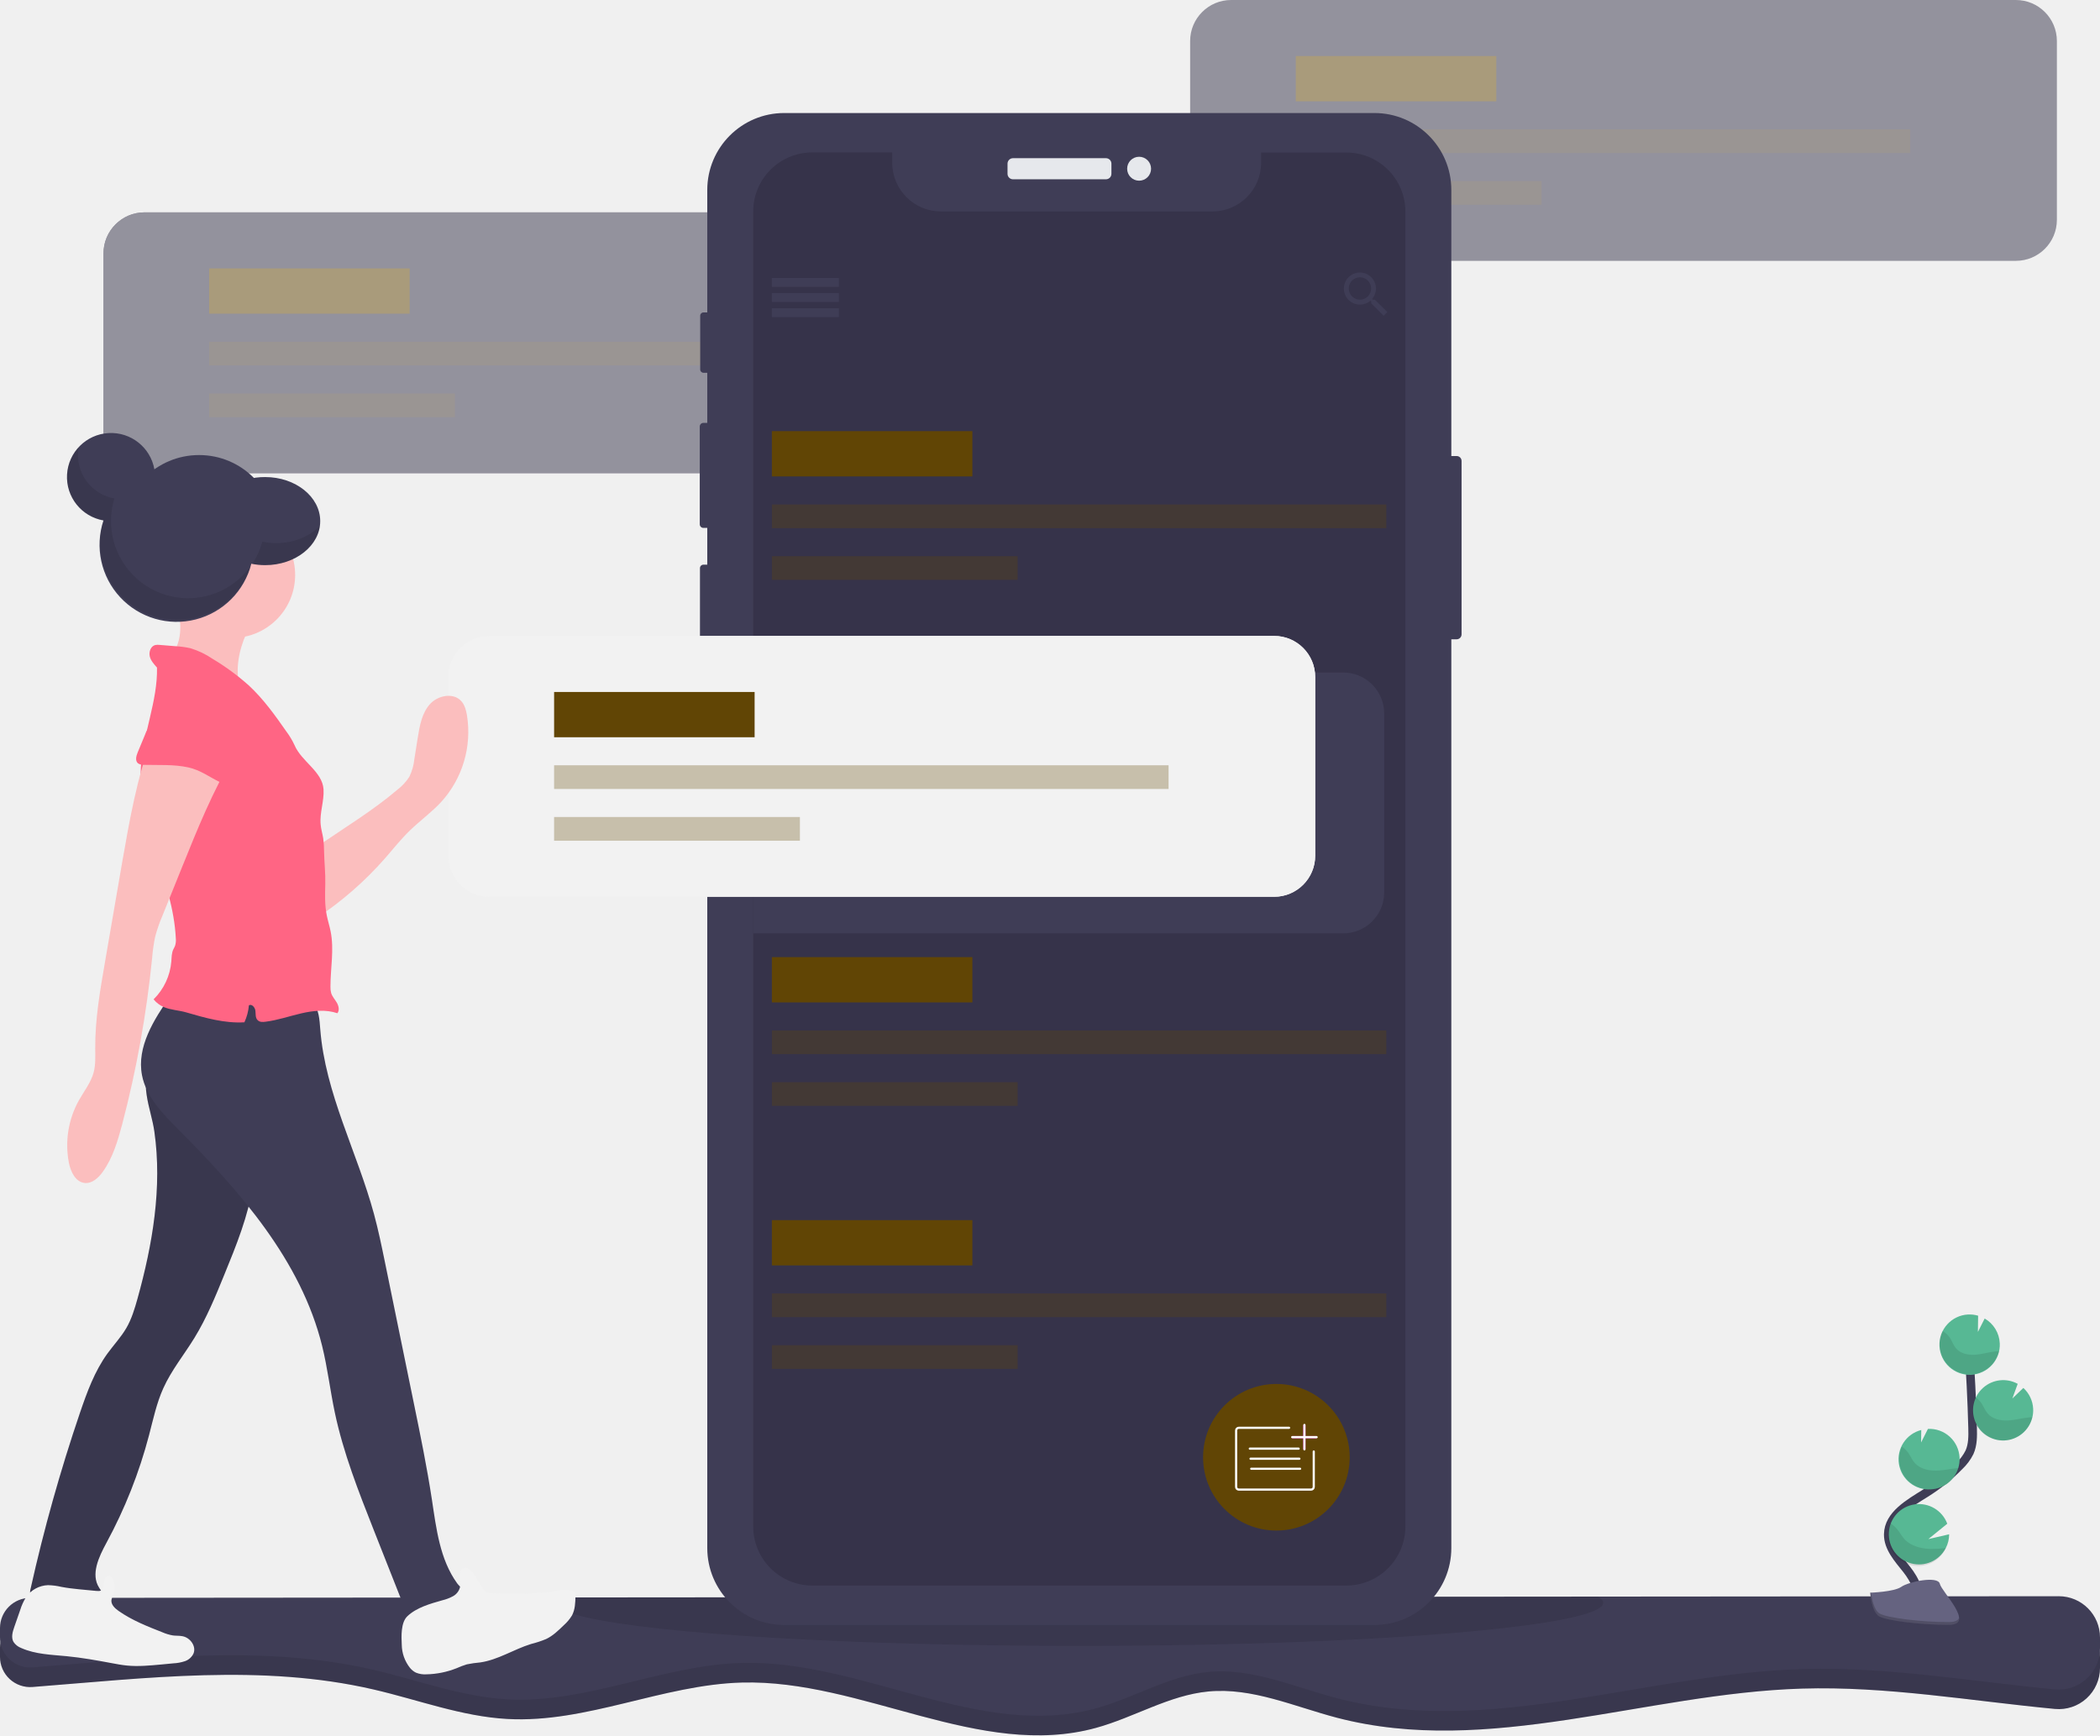
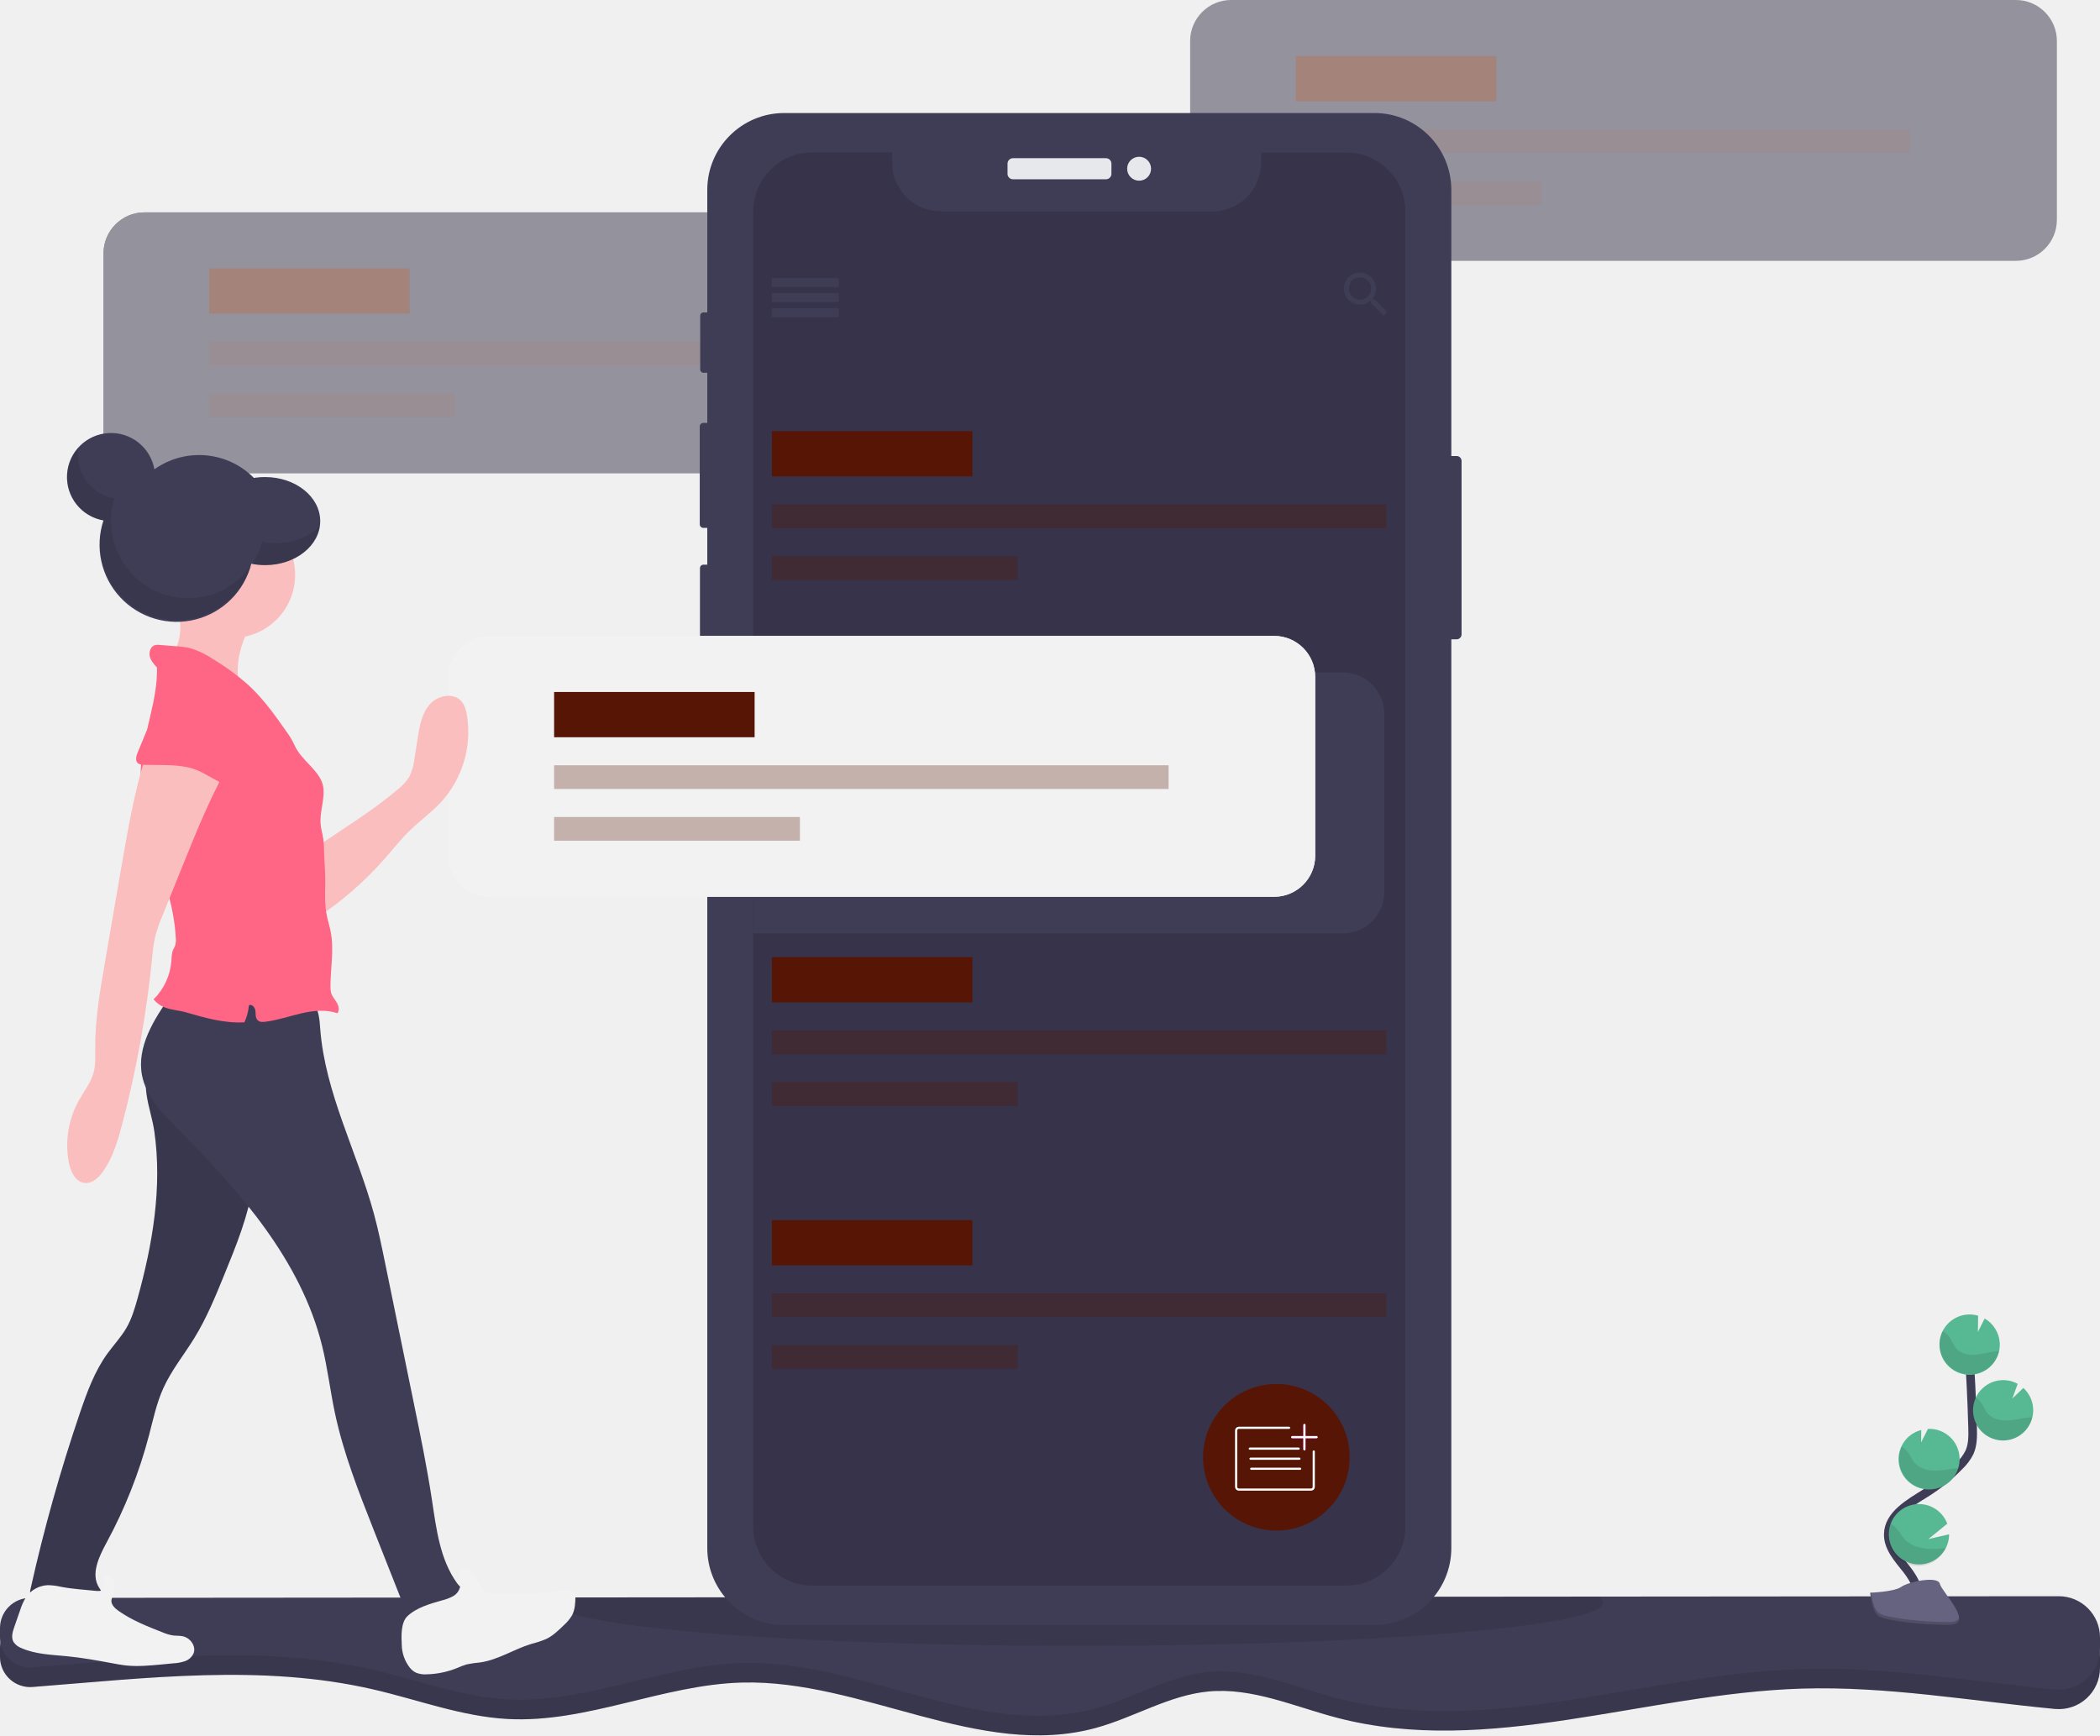
<svg xmlns="http://www.w3.org/2000/svg" data-name="Layer 1" width="974" height="805.02" viewBox="0 0 974 805.02">
  <path d="M974 768.75v5a19.11 19.11 0 01-20.91 19c-39.15-3.72-78.12-10.64-117.4-9.43-72.42 2.21-145.44 31.83-215.54 13.53-19.77-5.16-39.32-14.13-59.66-12.2-18.25 1.73-34.49 12.05-52.17 16.89C454.55 816.3 399.8 779 344.06 780.51c-36.74 1-71.92 18.89-108.62 16.9-21.27-1.14-41.53-8.92-62.28-13.71-51.66-11.94-104.86-5.27-158.09-1.13A14 14 0 010 768.64v-4.28a14 14 0 0114-14l940.92-.76A19.11 19.11 0 01974 768.75z" fill="#3f3d56" />
  <path d="M974 768.75v5a19.11 19.11 0 01-20.91 19c-39.15-3.72-78.12-10.64-117.4-9.43-72.42 2.21-145.44 31.83-215.54 13.53-19.77-5.16-39.32-14.13-59.66-12.2-18.25 1.73-34.49 12.05-52.17 16.89C454.55 816.3 399.8 779 344.06 780.51c-36.74 1-71.92 18.89-108.62 16.9-21.27-1.14-41.53-8.92-62.28-13.71-51.66-11.94-104.86-5.27-158.09-1.13A14 14 0 010 768.64v-4.28a14 14 0 0114-14l940.92-.76A19.11 19.11 0 01974 768.75z" opacity=".1" />
  <path d="M974 759.61v5a20.39 20.39 0 01-.11 2.08 19.11 19.11 0 01-20.8 17c-39.15-3.73-78.12-10.65-117.4-9.44-72.42 2.22-145.44 31.84-215.54 13.53-19.77-5.16-39.32-14.13-59.66-12.2-18.25 1.73-34.49 12.05-52.17 16.9-53.77 14.72-108.52-22.58-164.26-21.08-36.74 1-71.92 18.89-108.62 16.91-21.27-1.15-41.53-8.92-62.28-13.72-51.65-11.93-104.86-5.26-158.09-1.12a14 14 0 01-14.86-11.5 13.7 13.7 0 01-.21-2.46v-4.28a14 14 0 0114-14l235.83-.19 481.81-.4 223.28-.18A19.11 19.11 0 01974 759.61z" fill="#3f3d56" />
  <path d="M743.59 743.51c0 2.21-4.36 4.33-12.4 6.32-32.19 7.95-123.19 13.68-230.6 13.68-105.67 0-195.58-5.55-229-13.31-9-2.09-14-4.34-14-6.69 0-.82.6-1.63 1.78-2.43l481.81-.4c1.59.93 2.41 1.83 2.41 2.83z" opacity=".1" />
  <g opacity=".5">
    <rect x="552" width="402" height="121" rx="19.03" fill="#36334a" />
-     <path fill="#614505" d="M601 26h93v21h-93z" />
-     <path fill="#614505" opacity=".3" d="M601 60h285v11H601zm0 24h114v11H601z" />
+     <path fill="#571605" d="M601 26h93v21h-93z" />
+     <path fill="#571605" opacity=".3" d="M601 60h285v11H601zm0 24h114v11H601z" />
  </g>
  <g opacity=".5">
    <rect x="48" y="98.51" width="402" height="121" rx="19.03" fill="#36334a" />
    <path fill="#36334a" d="M97 124.51h93v21H97zm0 34h285v11H97zm0 24h114v11H97z" />
    <rect x="48" y="98.51" width="402" height="121" rx="19.03" fill="#36334a" />
-     <path fill="#614505" d="M97 124.51h93v21H97z" />
-     <path fill="#614505" opacity=".3" d="M97 158.51h285v11H97zm0 24h114v11H97z" />
+     <path fill="#571605" d="M97 124.51h93v21H97z" />
+     <path fill="#571605" opacity=".3" d="M97 158.51h285v11H97zm0 24h114v11H97z" />
  </g>
  <rect x="667.58" y="211.54" width="10.31" height="85.02" rx="2.29" fill="#3f3d56" />
  <rect x="324.76" y="144.93" width="5.79" height="27.99" rx="1.5" fill="#3f3d56" />
  <rect x="324.55" y="196.17" width="6.52" height="48.72" rx="1.69" fill="#3f3d56" />
  <rect x="324.65" y="261.94" width="6.21" height="49.14" rx="1.61" fill="#3f3d56" />
  <rect x="328.04" y="52.43" width="345.1" height="701.37" rx="35.69" fill="#3f3d56" />
  <rect x="467.3" y="73.38" width="48.19" height="9.79" rx="2.54" fill="#e6e8ec" />
  <circle cx="528.33" cy="78.27" r="5.55" fill="#e6e8ec" />
  <path d="M651.83 98.11v610a27.41 27.41 0 01-27.41 27.4H376.76a27.41 27.41 0 01-27.41-27.4v-610a27.41 27.41 0 0127.41-27.41h37.06v4.81a22.58 22.58 0 0022.57 22.57h126a22.57 22.57 0 0022.52-22.57v-4.76h39.51a27.41 27.41 0 0127.41 27.36z" fill="#36334a" />
  <path fill="#3f3d56" d="M358 129h31v4h-31zm0 7h31v4h-31zm0 7h31v4h-31z" />
  <path fill="#3f3d56" d="M358 129h31v4h-31zm0 7h31v4h-31zm0 7h31v4h-31zm279.66-4h-.91l-.35-.29a7.61 7.61 0 001.78-4.89 7.44 7.44 0 10-7.4 7.48 7.73 7.73 0 004.88-1.78l.34.29v.92l5.74 5.75 1.72-1.72zm-6.88 0a5.18 5.18 0 115.16-5.18 5.15 5.15 0 01-5.16 5.18z" />
-   <path fill="#614505" d="M358 200h93v21h-93z" />
-   <path fill="#614505" opacity=".3" d="M358 234h285v11H358zm0 24h114v11H358z" />
-   <path fill="#614505" d="M358 444h93v21h-93z" />
-   <path fill="#614505" opacity=".3" d="M358 478h285v11H358zm0 24h114v11H358z" />
-   <path fill="#614505" d="M358 566h93v21h-93z" />
-   <path fill="#614505" opacity=".3" d="M358 600h285v11H358zm0 24h114v11H358z" />
-   <circle cx="592" cy="676" r="34" fill="#614505" />
+   <path fill="#571605" d="M358 200h93v21h-93z" />
+   <path fill="#571605" opacity=".3" d="M358 234h285v11H358zm0 24h114v11H358z" />
+   <path fill="#571605" d="M358 444h93v21h-93z" />
+   <path fill="#571605" opacity=".3" d="M358 478h285v11H358zm0 24h114v11H358z" />
+   <path fill="#571605" d="M358 566h93v21h-93z" />
+   <path fill="#571605" opacity=".3" d="M358 600h285v11H358zm0 24h114v11H358z" />
+   <circle cx="592" cy="676" r="34" fill="#571605" />
  <path d="M609.33 673.32v16.43a1.25 1.25 0 01-1.25 1.25h-33.5a1.25 1.25 0 01-1.25-1.25v-26.17a1.25 1.25 0 011.25-1.25h23.31M579.67 672h22.66M580 676.67h22.67m-22.34 4.66H603" fill="none" stroke="#fff" stroke-linecap="round" stroke-miterlimit="10" />
  <path fill="none" stroke="#f0f" stroke-miterlimit="10" d="M605 661v11.33m5.67-5.66h-11.34" />
  <path fill="none" stroke="#fff" stroke-linecap="round" stroke-miterlimit="10" d="M605 661v11.33m5.67-5.66h-11.34" />
  <path d="M888.6 745.17c3-5.51-.4-12.27-4.29-17.18s-8.61-10-8.51-16.29c.15-9 9.7-14.31 17.33-19.09a84 84 0 0015.56-12.51 22.8 22.8 0 004.78-6.4c1.58-3.52 1.54-7.52 1.44-11.37q-.51-19.26-1.91-38.49" fill="none" stroke="#3f3d56" stroke-miterlimit="10" stroke-width="4" />
  <path d="M927.51 623.14a14 14 0 00-7-11.5l-3.14 6.22.1-7.53a14.22 14.22 0 00-4.63-.56 14 14 0 1014.68 13.37zm-25.03 94.99a14 14 0 11.68-11.3l-8.77 7.13 9.65-2.23a14 14 0 01-1.56 6.4zm-6.93-27.25a14 14 0 01-4.45-27.53l-.08 5.78 3.18-6.29a14 14 0 0114.67 13.36 13.84 13.84 0 01-.6 4.79 14 14 0 01-12.72 9.89zm34.07-22.67a14 14 0 116.21-26.27l-2.48 6.8 5.1-4.9a14 14 0 014.55 9.67 13.79 13.79 0 01-.35 3.87 14 14 0 01-13.03 10.83z" fill="#57b894" />
  <path d="M925.62 626.88c-3.24.35-6.39 1.36-9.64 1.56s-6.82-.57-8.88-3.1c-1.1-1.36-1.66-3.08-2.59-4.57a10 10 0 00-3.54-3.33 14 14 0 1026.24 9.32q-.79.03-1.59.12zm4 41.33a14 14 0 01-13.35-20 10.37 10.37 0 012.82 2.82c1 1.51 1.61 3.26 2.78 4.64 2.19 2.57 5.92 3.41 9.31 3.26s6.66-1.12 10-1.43c.47 0 .94-.07 1.42-.08a14 14 0 01-12.98 10.79zm-34.07 22.67a14 14 0 01-13.46-19.76 11.48 11.48 0 013 2.85c1.09 1.54 1.77 3.32 3.05 4.74 2.37 2.63 6.35 3.56 9.93 3.48s6.83-.93 10.28-1.2a14 14 0 01-12.8 9.89zm6.93 27.25a14.017 14.017 0 01-25.59-11.45 13.84 13.84 0 013.08 2.75c1.34 1.62 2.22 3.47 3.76 5 2.87 2.82 7.5 4 11.63 4.09a60 60 0 007.12-.39z" opacity=".1" />
  <path d="M867.43 738.82s11.08-.34 14.42-2.72 17-5.21 17.86-1.4 16.65 19 4.15 19.06-29.06-1.94-32.4-4-4.03-10.94-4.03-10.94z" fill="#656380" />
  <path d="M904.08 752.44c-12.51.1-29.06-1.95-32.39-4-2.54-1.55-3.55-7.09-3.89-9.65h-.37s.7 8.94 4 11 19.89 4.07 32.4 4c3.61 0 4.85-1.31 4.78-3.21-.47 1.12-1.84 1.83-4.53 1.86z" opacity=".2" />
  <path d="M642 331.03v82.94a19 19 0 01-19 19H349.35v-121H623a19 19 0 0119 19.06z" fill="#3f3d56" />
  <rect x="208" y="295" width="402" height="121" rx="19.03" fill="#f2f2f2" />
  <rect x="208" y="295" width="402" height="121" rx="19.03" fill="#f2f2f2" />
-   <path fill="#614505" d="M257 321h93v21h-93z" />
-   <path fill="#614505" opacity=".3" d="M257 355h285v11H257zm0 24h114v11H257z" />
+   <path fill="#571605" d="M257 321h93v21h-93z" />
+   <path fill="#571605" opacity=".3" d="M257 355h285v11H257zm0 24h114v11H257z" />
  <circle cx="92.34" cy="246.84" r="35.75" fill="#3f3d56" />
  <path d="M71.6 524.94c3.69 25.89-.81 52.29-7.82 77.48-1.31 4.69-2.72 9.42-5.17 13.63s-5.86 7.83-8.74 11.79c-6 8.26-9.52 18-12.81 27.64a779.65 779.65 0 00-22.82 81.32 5.57 5.57 0 000 3.47c.87 2 3.51 2.26 5.68 2.25l28.06-.15c1-1.92-.85-4-2-5.84-4-6.22-.16-14.3 3.37-20.81a223.74 223.74 0 0019.78-50c1.92-7.33 3.48-14.82 6.6-21.73 3.77-8.38 9.68-15.59 14.48-23.43 5.58-9.11 9.65-19 13.69-28.93 5.64-13.78 11.33-27.73 13.55-42.45 2.09-13.82 1.06-27.9-.3-41.81a2.64 2.64 0 00-3.06-3l-37.65-1.94c-7.76-.4-9.6-2.1-8.42 5.52.82 5.69 2.76 11.23 3.58 16.99z" fill="#3f3d56" />
  <path d="M71.6 524.94c3.69 25.89-.81 52.29-7.82 77.48-1.31 4.69-2.72 9.42-5.17 13.63s-5.86 7.83-8.74 11.79c-6 8.26-9.52 18-12.81 27.64a779.65 779.65 0 00-22.82 81.32 5.57 5.57 0 000 3.47c.87 2 3.51 2.26 5.68 2.25l28.06-.15c1-1.92-.85-4-2-5.84-4-6.22-.16-14.3 3.37-20.81a223.74 223.74 0 0019.78-50c1.92-7.33 3.48-14.82 6.6-21.73 3.77-8.38 9.68-15.59 14.48-23.43 5.58-9.11 9.65-19 13.69-28.93 5.64-13.78 11.33-27.73 13.55-42.45 2.09-13.82 1.06-27.9-.3-41.81a2.64 2.64 0 00-3.06-3l-37.65-1.94c-7.76-.4-9.6-2.1-8.42 5.52.82 5.69 2.76 11.23 3.58 16.99z" opacity=".1" />
  <path d="M79 461.99c-7.65 11-15.67 23.66-13.13 36.83 1.93 10 9.55 17.75 16.74 25 28.74 28.86 57 60.92 66.78 100.47 2.52 10.22 3.74 20.71 5.91 31 3.94 18.7 11 36.58 18 54.35l18.72 47.38a28.36 28.36 0 0027.1-18c-2.46-.19-5.67-2.57-7.11-4.57-8-11.07-9.64-25.31-11.69-38.81-2.27-14.92-5.3-29.72-8.34-44.51l-13.4-65.42c-1.55-7.55-3.1-15.11-5.12-22.54-7.82-28.83-22.64-56-24.93-85.81-.34-4.38-.55-9.19-3.52-12.44-3.12-3.43-8.24-4-12.87-4.27-18.73-1.24-34.89-3.07-53.14 1.34z" fill="#3f3d56" />
  <path d="M28.47 736.13a29.86 29.86 0 00-6.22-.8 12.92 12.92 0 00-10.16 5.55 25.25 25.25 0 00-2.73 6l-2.71 7.78c-.8 2.28-1.58 4.91-.39 7a7.42 7.42 0 003.64 2.85c6.56 2.92 13.95 3.08 21.1 3.78 6.94.68 13.82 1.9 20.67 3.19 2.36.44 4.71.89 7.1 1.13 5.34.54 10.72 0 16.06-.48l5.51-.53a19.84 19.84 0 005.42-1 6.83 6.83 0 004-3.59c1.36-3.37-1.56-7.36-5.13-8-1.45-.29-2.95-.16-4.42-.35a20.88 20.88 0 01-4.84-1.45c-7.05-2.77-14.17-5.57-20.37-9.93-1.72-1.21-3.52-2.9-3.33-5a10.19 10.19 0 01.89-2.59 9.46 9.46 0 00.08-6.69c-.34-.92-1-1.89-1.93-2-2.64-.32-2.32 3.53-2.71 5-.53 2-1.49 2.18-3.37 2-5.4-.58-10.8-.85-16.16-1.87zm157.87 26.83a17.65 17.65 0 003.82 10.75 8.36 8.36 0 002.72 2.19 10.92 10.92 0 004.95.79 40.05 40.05 0 0013.89-2.81 39.7 39.7 0 014.8-1.81 53.88 53.88 0 016.24-.9c8.27-1.19 15.53-6.07 23.52-8.54a49.45 49.45 0 007-2.3c3.16-1.49 5.72-4 8.23-6.43a19.89 19.89 0 003.78-4.52c1.47-2.74 1.56-6 1.62-9.1a2.59 2.59 0 00-.24-1.41 2.1 2.1 0 00-.9-.71c-2.43-1.2-5.31-.6-8-.13-9.72 1.73-19.67 1.41-29.54 1.09a4.29 4.29 0 01-4.54-2.59l-3.75-6c-1.07-1.72-2.77-3.69-4.71-3.1-1.55.47-2.18 2.37-2.12 4s.56 3.25.25 4.84a6.61 6.61 0 01-3.2 4.16 20.44 20.44 0 01-5 1.92c-5.52 1.56-11.94 3.33-16.21 7.39-3.09 2.92-2.8 9.37-2.61 13.22z" fill="#f2f2f2" />
  <path d="M184.4 366.26a23.17 23.17 0 005.46-5.94 24.21 24.21 0 002.33-8.21l1.57-9.92c.87-5.47 1.89-11.26 5.54-15.43s10.92-5.66 14.63-1.54c1.62 1.79 2.26 4.25 2.66 6.64a48.34 48.34 0 01-11.82 40c-4.49 4.92-10 8.83-14.75 13.48-4.14 4-7.73 8.59-11.55 12.94a159.42 159.42 0 01-31.47 27.5c.14-7.44 1.09-15.42 0-22.81-.81-5.34-3-8.22 2.17-11.71 12-8.16 24.11-15.54 35.23-25zM83.56 293.08c-.39 5.32-2.6 10.76-7 13.83q18.69 6.54 36.87 14.42c-2.34-2.25-3.05-5.7-3.16-8.94-.31-8.47 2.62-16.8 6.9-24.1a5.85 5.85 0 001.13-3.18c-.14-2.36-2.94-3.45-5.24-4a128.86 128.86 0 00-23.92-3.47c-3.45-.11-7.54-1.2-6.76 3.19.74 4.1 1.49 8.1 1.18 12.25z" fill="#fbbebe" />
  <circle cx="107.66" cy="266.7" r="29.23" fill="#fbbebe" />
  <path d="M136.6 345.65a35.36 35.36 0 00-3.71-6.22c-5.3-7.61-10.74-15.21-17.54-21.51a109.19 109.19 0 00-16.65-12.23 37.79 37.79 0 00-10.42-5 40.77 40.77 0 00-6.69-.91l-7.59-.62a6.21 6.21 0 00-2 .06c-2.06.52-3 3.08-2.56 5.15s2 3.75 3.38 5.32c.34 15.49-6.55 30.77-7.48 46.24-1.63 27 14.88 52.21 16.2 79.28a8.55 8.55 0 01-.38 3.63c-.22.56-.55 1.07-.8 1.62-.78 1.7-.75 3.63-.89 5.5a27.94 27.94 0 01-8.23 17.62 12.23 12.23 0 004.64 3.54c3.19 1.39 7 1.51 10.39 2.48 8.84 2.58 17.9 5.18 27.09 4.63a23.9 23.9 0 002.09-7.87c1.3-.81 2.8.92 3 2.44s-.09 3.29 1 4.39 2.47.93 3.8.76c5.61-.71 11-2.6 16.5-3.87s11.38-1.88 16.73-.06c1.08-1.37.62-3.4-.26-4.9s-2.13-2.82-2.63-4.49a10.08 10.08 0 01-.32-2.95c0-8.55 1.76-17.19.09-25.58-.49-2.46-1.27-4.86-1.77-7.33-1-4.79-.85-9.73-.72-14.62s-.46-10.18-.56-15.14a48.29 48.29 0 00-.4-6.13c-.34-2.13-1-4.21-1.18-6.36-.54-5.46 1.66-10.88 1.33-16.36-.55-8.32-10.22-12.84-13.46-20.51z" fill="#ff6584" />
  <path d="M70.63 341.73c-7.08 18.78-10.54 38.7-14 58.48l-8 46.46c-2.27 13.13-4.55 26.34-4.46 39.66 0 3.74.24 7.55-.74 11.16-1.28 4.74-4.46 8.69-6.87 13a42.78 42.78 0 00-4.6 28.93c.82 4.15 3.06 8.86 7.27 9.34 3.46.38 6.45-2.37 8.47-5.21 4.64-6.51 6.94-14.37 9-22.11a500.11 500.11 0 0013.87-77.09 75.06 75.06 0 011.39-9.8 69.54 69.54 0 013.38-9.76q4.59-11.38 9.19-22.76c7.07-17.53 14.18-35.14 23.89-51.36-9.6-2.76-19.59-6-29.19-8.73-2.77-.82-5.74-.33-8.6-.21z" fill="#fbbebe" />
  <path d="M87.27 355.97c-6.72-1.45-13.67-1-20.53-1.17a4.43 4.43 0 01-2.76-.72c-1.39-1.19-.8-3.42-.1-5.11l3.32-8a11.64 11.64 0 012.66-4.42c1.69-1.5 4.07-1.87 6.31-2.14 7.29-.84 14.79-1.12 21.86.85s13.72 6.45 16.88 13.08c1.32 2.76 1.93 6.24.18 8.75-2.6 3.73-8.43 7.9-12.78 5.86-5.21-2.44-9.2-5.71-15.04-6.98z" fill="#ff6584" />
  <path d="M123 221.3a29.52 29.52 0 00-16.28 4.69 35.75 35.75 0 00-35.1-8.22A20.43 20.43 0 1048 241.42a35.75 35.75 0 1068.57 20.09 32 32 0 006.41.65c14.1 0 25.54-9.15 25.54-20.43S137.08 221.3 123 221.3z" fill="#3f3d56" />
  <path d="M128.09 251.94a31.1 31.1 0 01-6.41-.65 35.57 35.57 0 01-4.68 10.29 32.11 32.11 0 006 .58c13.18 0 24-8 25.39-18.24-4.69 4.88-12.04 8.02-20.3 8.02zm-40.86 25.57a35.8 35.8 0 01-34.18-46.28 20.43 20.43 0 01-16.89-20.12 20.09 20.09 0 01.33-3.66 20.43 20.43 0 0011.46 34 35.75 35.75 0 0068.29 21.18 35.68 35.68 0 01-29.01 14.88z" opacity=".1" />
</svg>
